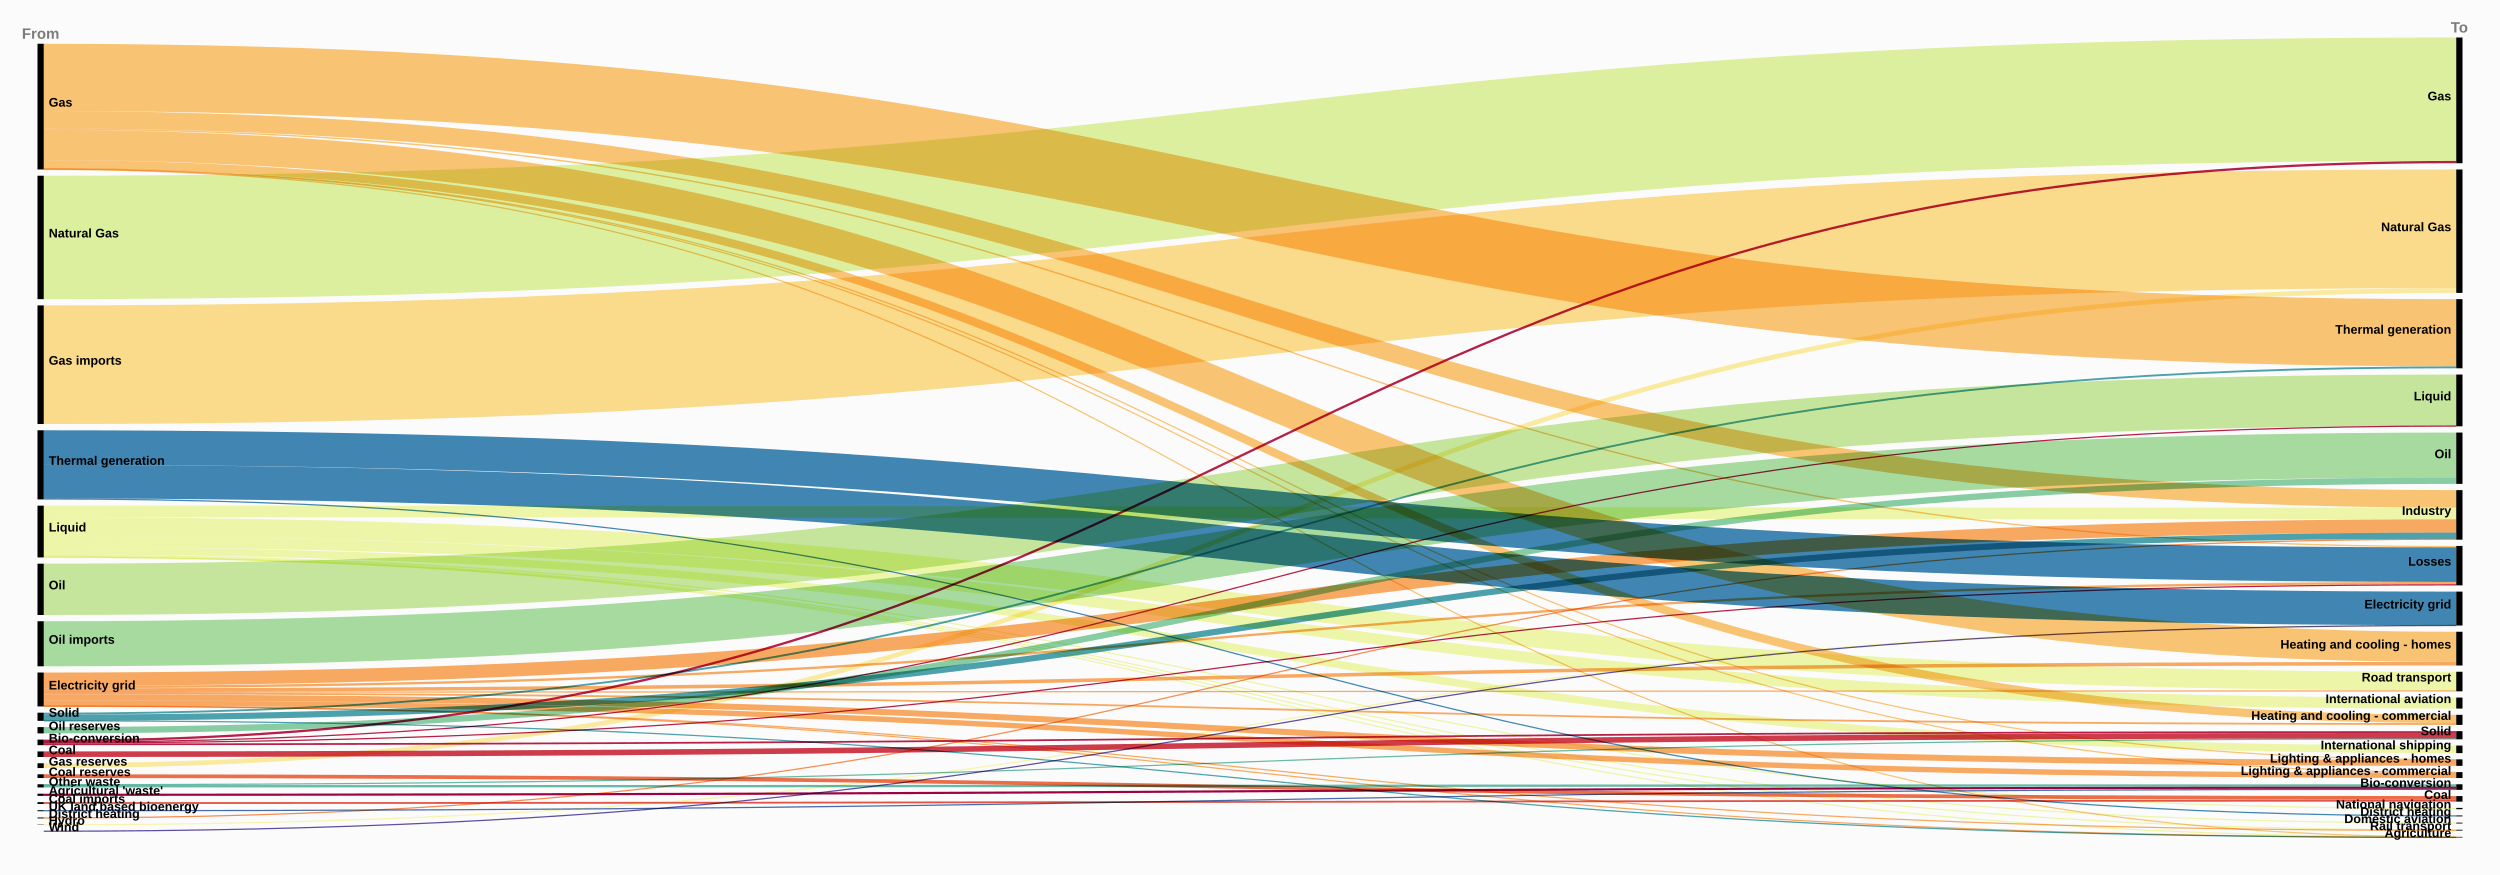
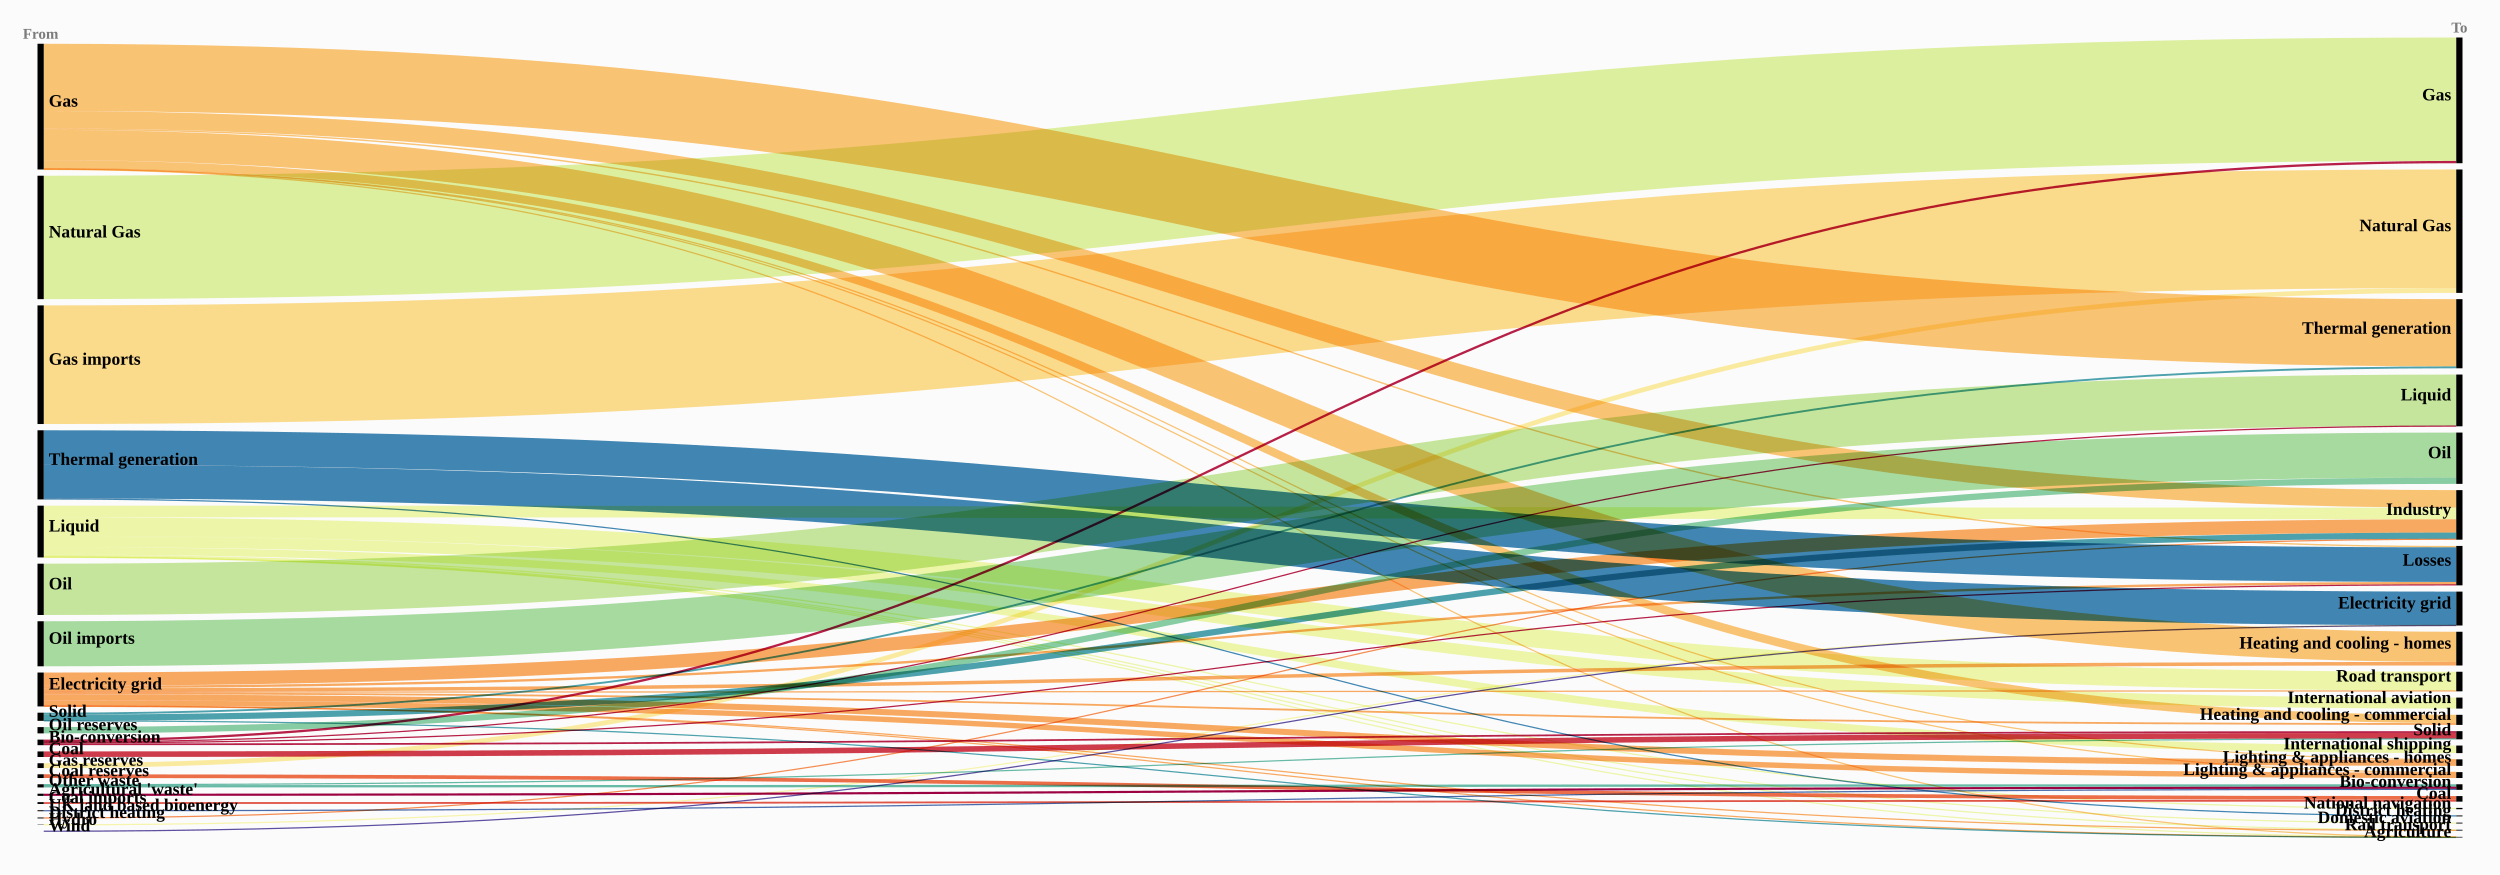
<svg xmlns="http://www.w3.org/2000/svg" width="2000" height="700" viewBox="0 0 2000 700">
  <rect width="2000" height="700" x="0" y="0" fill="#fbfbfb" id="backgorund" />
  <g transform="translate(30,30)" id="visualization">
    <g>
      <rect x="1935" y="0" height="100.584" width="5" fill="black" />
      <rect x="0" y="5" height="100.582" width="5" fill="black" />
      <rect x="0" y="110.582" height="98.737" width="5" fill="black" />
      <rect x="1935" y="105.584" height="98.737" width="5" fill="black" />
      <rect x="0" y="214.319" height="94.901" width="5" fill="black" />
      <rect x="0" y="314.22" height="55.309" width="5" fill="black" />
      <rect x="1935" y="209.321" height="55.309" width="5" fill="black" />
      <rect x="1935" y="269.629" height="41.417" width="5" fill="black" />
      <rect x="0" y="374.529" height="41.415" width="5" fill="black" />
      <rect x="0" y="420.944" height="41.056" width="5" fill="black" />
      <rect x="1935" y="316.046" height="41.055" width="5" fill="black" />
      <rect x="1935" y="362.101" height="39.646" width="5" fill="black" />
      <rect x="0" y="467" height="36.031" width="5" fill="black" />
      <rect x="1935" y="406.747" height="31.535" width="5" fill="black" />
      <rect x="1935" y="443.282" height="27.124" width="5" fill="black" />
      <rect x="0" y="508.031" height="27.123" width="5" fill="black" />
      <rect x="1935" y="475.406" height="26.991" width="5" fill="black" />
      <rect x="1935" y="507.397" height="15.667" width="5" fill="black" />
      <rect x="1935" y="528.065" height="8.797" width="5" fill="black" />
      <rect x="1935" y="541.862" height="8.065" width="5" fill="black" />
      <rect x="1935" y="554.927" height="6.52" width="5" fill="black" />
      <rect x="0" y="540.153" height="6.52" width="5" fill="black" />
      <rect x="1935" y="566.447" height="6.041" width="5" fill="black" />
      <rect x="1935" y="577.489" height="5.198" width="5" fill="black" />
      <rect x="0" y="551.673" height="5.024" width="5" fill="black" />
      <rect x="1935" y="587.687" height="4.729" width="5" fill="black" />
      <rect x="0" y="561.697" height="4.451" width="5" fill="black" />
      <rect x="1935" y="597.416" height="4.451" width="5" fill="black" />
      <rect x="0" y="571.149" height="4.448" width="5" fill="black" />
      <rect x="1935" y="606.868" height="4.447" width="5" fill="black" />
      <rect x="0" y="580.596" height="3.836" width="5" fill="black" />
      <rect x="0" y="589.432" height="2.984" width="5" fill="black" />
      <rect x="0" y="597.416" height="2.546" width="5" fill="black" />
      <rect x="0" y="604.962" height="1.746" width="5" fill="black" />
      <rect x="0" y="611.708" height="1.463" width="5" fill="black" />
      <rect x="1935" y="616.315" height="1.049" width="5" fill="black" />
      <rect x="0" y="618.171" height="0.824" width="5" fill="black" />
      <rect x="1935" y="622.364" height="0.753" width="5" fill="black" />
      <rect x="0" y="623.995" height="0.753" width="5" fill="black" />
      <rect x="1935" y="628.117" height="0.689" width="5" fill="black" />
      <rect x="1935" y="633.806" height="0.673" width="5" fill="black" />
      <rect x="1935" y="639.479" height="0.521" width="5" fill="black" />
      <rect x="0" y="629.748" height="0.248" width="5" fill="black" />
      <rect x="0" y="634.996" height="0.004" width="5" fill="black" />
    </g>
    <g fill="none" stroke-opacity="1">
      <g style="mix-blend-mode: multiply;">
        <path d="M5,590.924C970,590.924,970,608.359,1935,608.359" stroke="rgb(240, 112, 74)" stroke-width="2.984" />
      </g>
      <g style="mix-blend-mode: multiply;">
        <path d="M5,612.44C970,612.44,970,610.583,1935,610.583" stroke="rgb(228, 86, 73)" stroke-width="1.463" />
      </g>
      <g style="mix-blend-mode: multiply;">
        <path d="M5,554.185C970,554.185,970,354.589,1935,354.589" stroke="rgb(137, 207, 165)" stroke-width="5.024" />
      </g>
      <g style="mix-blend-mode: multiply;">
        <path d="M5,485.015C970,485.015,970,334.061,1935,334.061" stroke="rgb(169, 221, 162)" stroke-width="36.031" />
      </g>
      <g style="mix-blend-mode: multiply;">
        <path d="M5,582.514C970,582.514,970,202.403,1935,202.403" stroke="rgb(254, 238, 163)" stroke-width="3.836" />
      </g>
      <g style="mix-blend-mode: multiply;">
        <path d="M5,261.77C970,261.77,970,153.034,1935,153.034" stroke="rgb(254, 221, 141)" stroke-width="94.901" />
      </g>
      <g style="mix-blend-mode: multiply;">
        <path d="M5,618.583C970,618.583,970,601.456,1935,601.456" stroke="rgb(74, 108, 174)" stroke-width="1" />
      </g>
      <g style="mix-blend-mode: multiply;">
        <path d="M5,605.835C970,605.835,970,600.171,1935,600.171" stroke="rgb(158, 1, 66)" stroke-width="1.746" />
      </g>
      <g style="mix-blend-mode: multiply;">
        <path d="M5,599.021C970,599.021,970,598.357,1935,598.357" stroke="rgb(105, 189, 169)" stroke-width="1.882" />
      </g>
      <g style="mix-blend-mode: multiply;">
        <path d="M5,597.748C970,597.748,970,561.115,1935,561.115" stroke="rgb(105, 189, 169)" stroke-width="1" />
      </g>
      <g style="mix-blend-mode: multiply;">
        <path d="M5,573.373C970,573.373,970,558.559,1935,558.559" stroke="rgb(209, 60, 75)" stroke-width="4.448" />
      </g>
      <g style="mix-blend-mode: multiply;">
        <path d="M5,441.472C970,441.472,970,290.157,1935,290.157" stroke="rgb(200, 233, 159)" stroke-width="41.056" />
      </g>
      <g style="mix-blend-mode: multiply;">
        <path d="M5,159.951C970,159.951,970,49.368,1935,49.368" stroke="rgb(224, 243, 161)" stroke-width="98.737" />
      </g>
      <g style="mix-blend-mode: multiply;">
        <path d="M5,565.445C970,565.445,970,555.631,1935,555.631" stroke="rgb(185, 31, 72)" stroke-width="1.408" />
      </g>
      <g style="mix-blend-mode: multiply;">
        <path d="M5,563.725C970,563.725,970,310.865,1935,310.865" stroke="rgb(185, 31, 72)" stroke-width="1" />
      </g>
      <g style="mix-blend-mode: multiply;">
        <path d="M5,562.621C970,562.621,970,99.66,1935,99.66" stroke="rgb(185, 31, 72)" stroke-width="1.847" />
      </g>
      <g style="mix-blend-mode: multiply;">
        <path d="M5,564.323C970,564.323,970,437.865,1935,437.865" stroke="rgb(185, 31, 72)" stroke-width="1" />
      </g>
      <g style="mix-blend-mode: multiply;">
        <path d="M5,540.919C970,540.919,970,263.864,1935,263.864" stroke="rgb(78, 164, 176)" stroke-width="1.531" />
      </g>
      <g style="mix-blend-mode: multiply;">
        <path d="M5,31.889C970,31.889,970,236.209,1935,236.209" stroke="rgb(253, 198, 118)" stroke-width="53.778" />
      </g>
      <g style="mix-blend-mode: multiply;">
        <path d="M5,369.152C970,369.152,970,622.74,1935,622.74" stroke="rgb(66, 136, 181)" stroke-width="1" />
      </g>
      <g style="mix-blend-mode: multiply;">
        <path d="M5,355.34C970,355.34,970,456.718,1935,456.718" stroke="rgb(66, 136, 181)" stroke-width="26.872" />
      </g>
      <g style="mix-blend-mode: multiply;">
        <path d="M5,328.062C970,328.062,970,421.714,1935,421.714" stroke="rgb(66, 136, 181)" stroke-width="27.684" />
      </g>
      <g style="mix-blend-mode: multiply;">
        <path d="M5,634.998C970,634.998,970,470.404,1935,470.404" stroke="rgb(94, 79, 162)" stroke-width="1" />
      </g>
      <g style="mix-blend-mode: multiply;">
        <path d="M5,629.872C970,629.872,970,470.278,1935,470.278" stroke="rgb(251, 248, 176)" stroke-width="1" />
      </g>
      <g style="mix-blend-mode: multiply;">
        <path d="M5,519.604C970,519.604,970,436.502,1935,436.502" stroke="rgb(252, 172, 99)" stroke-width="1.892" />
      </g>
      <g style="mix-blend-mode: multiply;">
        <path d="M5,624.372C970,624.372,970,401.371,1935,401.371" stroke="rgb(248, 142, 83)" stroke-width="1" />
      </g>
      <g style="mix-blend-mode: multiply;">
        <path d="M5,521.965C970,521.965,970,500.983,1935,500.983" stroke="rgb(252, 172, 99)" stroke-width="2.829" />
      </g>
      <g style="mix-blend-mode: multiply;">
        <path d="M5,86.006C970,86.006,970,487.487,1935,487.487" stroke="rgb(253, 198, 118)" stroke-width="24.162" />
      </g>
      <g style="mix-blend-mode: multiply;">
        <path d="M5,524.758C970,524.758,970,549.195,1935,549.195" stroke="rgb(252, 172, 99)" stroke-width="1.465" />
      </g>
      <g style="mix-blend-mode: multiply;">
        <path d="M5,101.387C970,101.387,970,545.162,1935,545.162" stroke="rgb(253, 198, 118)" stroke-width="6.6" />
      </g>
      <g style="mix-blend-mode: multiply;">
        <path d="M5,527.902C970,527.902,970,580.275,1935,580.275" stroke="rgb(252, 172, 99)" stroke-width="4.824" />
      </g>
      <g style="mix-blend-mode: multiply;">
        <path d="M5,104.874C970,104.874,970,577.676,1935,577.676" stroke="rgb(253, 198, 118)" stroke-width="1" />
      </g>
      <g style="mix-blend-mode: multiply;">
        <path d="M5,532.468C970,532.468,970,590.263,1935,590.263" stroke="rgb(252, 172, 99)" stroke-width="4.307" />
      </g>
      <g style="mix-blend-mode: multiply;">
        <path d="M5,105.272C970,105.272,970,587.898,1935,587.898" stroke="rgb(253, 198, 118)" stroke-width="1" />
      </g>
      <g style="mix-blend-mode: multiply;">
        <path d="M5,513.345C970,513.345,970,390.733,1935,390.733" stroke="rgb(252, 172, 99)" stroke-width="10.628" />
      </g>
      <g style="mix-blend-mode: multiply;">
        <path d="M5,544.158C970,544.158,970,398.521,1935,398.521" stroke="rgb(78, 164, 176)" stroke-width="4.947" />
      </g>
      <g style="mix-blend-mode: multiply;">
        <path d="M5,379.176C970,379.176,970,380.771,1935,380.771" stroke="rgb(241, 249, 171)" stroke-width="9.295" />
      </g>
      <g style="mix-blend-mode: multiply;">
        <path d="M5,65.789C970,65.789,970,369.112,1935,369.112" stroke="rgb(253, 198, 118)" stroke-width="14.022" />
      </g>
      <g style="mix-blend-mode: multiply;">
        <path d="M5,535.049C970,535.049,970,639.854,1935,639.854" stroke="rgb(252, 172, 99)" stroke-width="1" />
      </g>
      <g style="mix-blend-mode: multiply;">
        <path d="M5,546.652C970,546.652,970,639.979,1935,639.979" stroke="rgb(78, 164, 176)" stroke-width="1" />
      </g>
      <g style="mix-blend-mode: multiply;">
        <path d="M5,415.858C970,415.858,970,639.664,1935,639.664" stroke="rgb(241, 249, 171)" stroke-width="1" />
      </g>
      <g style="mix-blend-mode: multiply;">
        <path d="M5,105.533C970,105.533,970,639.528,1935,639.528" stroke="rgb(253, 198, 118)" stroke-width="1" />
      </g>
      <g style="mix-blend-mode: multiply;">
        <path d="M5,523.702C970,523.702,970,522.742,1935,522.742" stroke="rgb(252, 172, 99)" stroke-width="1" />
      </g>
      <g style="mix-blend-mode: multiply;">
        <path d="M5,391.335C970,391.335,970,514.908,1935,514.908" stroke="rgb(241, 249, 171)" stroke-width="15.022" />
      </g>
      <g style="mix-blend-mode: multiply;">
        <path d="M5,534.783C970,534.783,970,634.317,1935,634.317" stroke="rgb(252, 172, 99)" stroke-width="1" />
      </g>
      <g style="mix-blend-mode: multiply;">
        <path d="M5,415.597C970,415.597,970,633.981,1935,633.981" stroke="rgb(241, 249, 171)" stroke-width="1" />
      </g>
      <g style="mix-blend-mode: multiply;">
        <path d="M5,415.078C970,415.078,970,628.461,1935,628.461" stroke="rgb(241, 249, 171)" stroke-width="1" />
      </g>
      <g style="mix-blend-mode: multiply;">
        <path d="M5,414.209C970,414.209,970,616.839,1935,616.839" stroke="rgb(241, 249, 171)" stroke-width="1.049" />
      </g>
      <g style="mix-blend-mode: multiply;">
        <path d="M5,403.245C970,403.245,970,532.463,1935,532.463" stroke="rgb(241, 249, 171)" stroke-width="8.797" />
      </g>
      <g style="mix-blend-mode: multiply;">
        <path d="M5,410.664C970,410.664,970,569.468,1935,569.468" stroke="rgb(241, 249, 171)" stroke-width="6.041" />
      </g>
      <g style="mix-blend-mode: multiply;">
        <path d="M5,73.362C970,73.362,970,407.309,1935,407.309" stroke="rgb(253, 198, 118)" stroke-width="1.125" />
      </g>
    </g>
    <g>
      <text x="1931" y="50.292" text-anchor="end">
-         <tspan alignment-baseline="middle" x="1931" style="font-family: Arial, sans-serif; font-size: 10px; fill: black; font-weight: bold;">Gas</tspan>
+         <tspan alignment-baseline="middle" x="1931" style="font-family: Times New Roman, serif; font-size: 14px; fill: black; font-weight: bold;">Gas</tspan>
      </text>
      <text x="9" y="55.291" text-anchor="start">
-         <tspan alignment-baseline="middle" x="9" style="font-family: Arial, sans-serif; font-size: 10px; fill: black; font-weight: bold;">Gas</tspan>
+         <tspan alignment-baseline="middle" x="9" style="font-family: Times New Roman, serif; font-size: 14px; fill: black; font-weight: bold;">Gas</tspan>
      </text>
      <text x="9" y="159.951" text-anchor="start">
-         <tspan alignment-baseline="middle" x="9" style="font-family: Arial, sans-serif; font-size: 10px; fill: black; font-weight: bold;">Natural Gas</tspan>
+         <tspan alignment-baseline="middle" x="9" style="font-family: Times New Roman, serif; font-size: 14px; fill: black; font-weight: bold;">Natural Gas</tspan>
      </text>
      <text x="1931" y="154.952" text-anchor="end">
-         <tspan alignment-baseline="middle" x="1931" style="font-family: Arial, sans-serif; font-size: 10px; fill: black; font-weight: bold;">Natural Gas</tspan>
+         <tspan alignment-baseline="middle" x="1931" style="font-family: Times New Roman, serif; font-size: 14px; fill: black; font-weight: bold;">Natural Gas</tspan>
      </text>
      <text x="9" y="261.77" text-anchor="start">
-         <tspan alignment-baseline="middle" x="9" style="font-family: Arial, sans-serif; font-size: 10px; fill: black; font-weight: bold;">Gas imports</tspan>
+         <tspan alignment-baseline="middle" x="9" style="font-family: Times New Roman, serif; font-size: 14px; fill: black; font-weight: bold;">Gas imports</tspan>
      </text>
      <text x="9" y="341.874" text-anchor="start">
-         <tspan alignment-baseline="middle" x="9" style="font-family: Arial, sans-serif; font-size: 10px; fill: black; font-weight: bold;">Thermal generation</tspan>
+         <tspan alignment-baseline="middle" x="9" style="font-family: Times New Roman, serif; font-size: 14px; fill: black; font-weight: bold;">Thermal generation</tspan>
      </text>
      <text x="1931" y="236.975" text-anchor="end">
-         <tspan alignment-baseline="middle" x="1931" style="font-family: Arial, sans-serif; font-size: 10px; fill: black; font-weight: bold;">Thermal generation</tspan>
+         <tspan alignment-baseline="middle" x="1931" style="font-family: Times New Roman, serif; font-size: 14px; fill: black; font-weight: bold;">Thermal generation</tspan>
      </text>
      <text x="1931" y="290.338" text-anchor="end">
-         <tspan alignment-baseline="middle" x="1931" style="font-family: Arial, sans-serif; font-size: 10px; fill: black; font-weight: bold;">Liquid</tspan>
+         <tspan alignment-baseline="middle" x="1931" style="font-family: Times New Roman, serif; font-size: 14px; fill: black; font-weight: bold;">Liquid</tspan>
      </text>
      <text x="9" y="395.236" text-anchor="start">
-         <tspan alignment-baseline="middle" x="9" style="font-family: Arial, sans-serif; font-size: 10px; fill: black; font-weight: bold;">Liquid</tspan>
+         <tspan alignment-baseline="middle" x="9" style="font-family: Times New Roman, serif; font-size: 14px; fill: black; font-weight: bold;">Liquid</tspan>
      </text>
      <text x="9" y="441.472" text-anchor="start">
-         <tspan alignment-baseline="middle" x="9" style="font-family: Arial, sans-serif; font-size: 10px; fill: black; font-weight: bold;">Oil</tspan>
+         <tspan alignment-baseline="middle" x="9" style="font-family: Times New Roman, serif; font-size: 14px; fill: black; font-weight: bold;">Oil</tspan>
      </text>
      <text x="1931" y="336.574" text-anchor="end">
-         <tspan alignment-baseline="middle" x="1931" style="font-family: Arial, sans-serif; font-size: 10px; fill: black; font-weight: bold;">Oil</tspan>
+         <tspan alignment-baseline="middle" x="1931" style="font-family: Times New Roman, serif; font-size: 14px; fill: black; font-weight: bold;">Oil</tspan>
      </text>
      <text x="1931" y="381.924" text-anchor="end">
-         <tspan alignment-baseline="middle" x="1931" style="font-family: Arial, sans-serif; font-size: 10px; fill: black; font-weight: bold;">Industry</tspan>
+         <tspan alignment-baseline="middle" x="1931" style="font-family: Times New Roman, serif; font-size: 14px; fill: black; font-weight: bold;">Industry</tspan>
      </text>
      <text x="9" y="485.015" text-anchor="start">
-         <tspan alignment-baseline="middle" x="9" style="font-family: Arial, sans-serif; font-size: 10px; fill: black; font-weight: bold;">Oil imports</tspan>
+         <tspan alignment-baseline="middle" x="9" style="font-family: Times New Roman, serif; font-size: 14px; fill: black; font-weight: bold;">Oil imports</tspan>
      </text>
      <text x="1931" y="422.515" text-anchor="end">
-         <tspan alignment-baseline="middle" x="1931" style="font-family: Arial, sans-serif; font-size: 10px; fill: black; font-weight: bold;">Losses</tspan>
+         <tspan alignment-baseline="middle" x="1931" style="font-family: Times New Roman, serif; font-size: 14px; fill: black; font-weight: bold;">Losses</tspan>
      </text>
      <text x="1931" y="456.844" text-anchor="end">
-         <tspan alignment-baseline="middle" x="1931" style="font-family: Arial, sans-serif; font-size: 10px; fill: black; font-weight: bold;">Electricity grid</tspan>
+         <tspan alignment-baseline="middle" x="1931" style="font-family: Times New Roman, serif; font-size: 14px; fill: black; font-weight: bold;">Electricity grid</tspan>
      </text>
      <text x="9" y="521.592" text-anchor="start">
-         <tspan alignment-baseline="middle" x="9" style="font-family: Arial, sans-serif; font-size: 10px; fill: black; font-weight: bold;">Electricity grid</tspan>
+         <tspan alignment-baseline="middle" x="9" style="font-family: Times New Roman, serif; font-size: 14px; fill: black; font-weight: bold;">Electricity grid</tspan>
      </text>
      <text x="1931" y="488.902" text-anchor="end">
-         <tspan alignment-baseline="middle" x="1931" style="font-family: Arial, sans-serif; font-size: 10px; fill: black; font-weight: bold;">Heating and cooling - homes</tspan>
+         <tspan alignment-baseline="middle" x="1931" style="font-family: Times New Roman, serif; font-size: 14px; fill: black; font-weight: bold;">Heating and cooling - homes</tspan>
      </text>
      <text x="1931" y="515.231" text-anchor="end">
-         <tspan alignment-baseline="middle" x="1931" style="font-family: Arial, sans-serif; font-size: 10px; fill: black; font-weight: bold;">Road transport</tspan>
+         <tspan alignment-baseline="middle" x="1931" style="font-family: Times New Roman, serif; font-size: 14px; fill: black; font-weight: bold;">Road transport</tspan>
      </text>
      <text x="1931" y="532.463" text-anchor="end">
-         <tspan alignment-baseline="middle" x="1931" style="font-family: Arial, sans-serif; font-size: 10px; fill: black; font-weight: bold;">International aviation</tspan>
+         <tspan alignment-baseline="middle" x="1931" style="font-family: Times New Roman, serif; font-size: 14px; fill: black; font-weight: bold;">International aviation</tspan>
      </text>
      <text x="1931" y="545.895" text-anchor="end">
-         <tspan alignment-baseline="middle" x="1931" style="font-family: Arial, sans-serif; font-size: 10px; fill: black; font-weight: bold;">Heating and cooling - commercial</tspan>
+         <tspan alignment-baseline="middle" x="1931" style="font-family: Times New Roman, serif; font-size: 14px; fill: black; font-weight: bold;">Heating and cooling - commercial</tspan>
      </text>
      <text x="1931" y="558.187" text-anchor="end">
-         <tspan alignment-baseline="middle" x="1931" style="font-family: Arial, sans-serif; font-size: 10px; fill: black; font-weight: bold;">Solid</tspan>
+         <tspan alignment-baseline="middle" x="1931" style="font-family: Times New Roman, serif; font-size: 14px; fill: black; font-weight: bold;">Solid</tspan>
      </text>
      <text x="9" y="543.413" text-anchor="start">
-         <tspan alignment-baseline="middle" x="9" style="font-family: Arial, sans-serif; font-size: 10px; fill: black; font-weight: bold;">Solid</tspan>
+         <tspan alignment-baseline="middle" x="9" style="font-family: Times New Roman, serif; font-size: 14px; fill: black; font-weight: bold;">Solid</tspan>
      </text>
      <text x="1931" y="569.468" text-anchor="end">
-         <tspan alignment-baseline="middle" x="1931" style="font-family: Arial, sans-serif; font-size: 10px; fill: black; font-weight: bold;">International shipping</tspan>
+         <tspan alignment-baseline="middle" x="1931" style="font-family: Times New Roman, serif; font-size: 14px; fill: black; font-weight: bold;">International shipping</tspan>
      </text>
      <text x="1931" y="580.088" text-anchor="end">
-         <tspan alignment-baseline="middle" x="1931" style="font-family: Arial, sans-serif; font-size: 10px; fill: black; font-weight: bold;">Lighting &amp; appliances - homes</tspan>
+         <tspan alignment-baseline="middle" x="1931" style="font-family: Times New Roman, serif; font-size: 14px; fill: black; font-weight: bold;">Lighting &amp; appliances - homes</tspan>
      </text>
      <text x="9" y="554.185" text-anchor="start">
-         <tspan alignment-baseline="middle" x="9" style="font-family: Arial, sans-serif; font-size: 10px; fill: black; font-weight: bold;">Oil reserves</tspan>
+         <tspan alignment-baseline="middle" x="9" style="font-family: Times New Roman, serif; font-size: 14px; fill: black; font-weight: bold;">Oil reserves</tspan>
      </text>
      <text x="1931" y="590.051" text-anchor="end">
-         <tspan alignment-baseline="middle" x="1931" style="font-family: Arial, sans-serif; font-size: 10px; fill: black; font-weight: bold;">Lighting &amp; appliances - commercial</tspan>
+         <tspan alignment-baseline="middle" x="1931" style="font-family: Times New Roman, serif; font-size: 14px; fill: black; font-weight: bold;">Lighting &amp; appliances - commercial</tspan>
      </text>
      <text x="9" y="563.923" text-anchor="start">
-         <tspan alignment-baseline="middle" x="9" style="font-family: Arial, sans-serif; font-size: 10px; fill: black; font-weight: bold;">Bio-conversion</tspan>
+         <tspan alignment-baseline="middle" x="9" style="font-family: Times New Roman, serif; font-size: 14px; fill: black; font-weight: bold;">Bio-conversion</tspan>
      </text>
      <text x="1931" y="599.642" text-anchor="end">
-         <tspan alignment-baseline="middle" x="1931" style="font-family: Arial, sans-serif; font-size: 10px; fill: black; font-weight: bold;">Bio-conversion</tspan>
+         <tspan alignment-baseline="middle" x="1931" style="font-family: Times New Roman, serif; font-size: 14px; fill: black; font-weight: bold;">Bio-conversion</tspan>
      </text>
      <text x="9" y="573.373" text-anchor="start">
-         <tspan alignment-baseline="middle" x="9" style="font-family: Arial, sans-serif; font-size: 10px; fill: black; font-weight: bold;">Coal</tspan>
+         <tspan alignment-baseline="middle" x="9" style="font-family: Times New Roman, serif; font-size: 14px; fill: black; font-weight: bold;">Coal</tspan>
      </text>
      <text x="1931" y="609.091" text-anchor="end">
-         <tspan alignment-baseline="middle" x="1931" style="font-family: Arial, sans-serif; font-size: 10px; fill: black; font-weight: bold;">Coal</tspan>
+         <tspan alignment-baseline="middle" x="1931" style="font-family: Times New Roman, serif; font-size: 14px; fill: black; font-weight: bold;">Coal</tspan>
      </text>
      <text x="9" y="582.514" text-anchor="start">
-         <tspan alignment-baseline="middle" x="9" style="font-family: Arial, sans-serif; font-size: 10px; fill: black; font-weight: bold;">Gas reserves</tspan>
+         <tspan alignment-baseline="middle" x="9" style="font-family: Times New Roman, serif; font-size: 14px; fill: black; font-weight: bold;">Gas reserves</tspan>
      </text>
      <text x="9" y="590.924" text-anchor="start">
-         <tspan alignment-baseline="middle" x="9" style="font-family: Arial, sans-serif; font-size: 10px; fill: black; font-weight: bold;">Coal reserves</tspan>
+         <tspan alignment-baseline="middle" x="9" style="font-family: Times New Roman, serif; font-size: 14px; fill: black; font-weight: bold;">Coal reserves</tspan>
      </text>
      <text x="9" y="598.689" text-anchor="start">
-         <tspan alignment-baseline="middle" x="9" style="font-family: Arial, sans-serif; font-size: 10px; fill: black; font-weight: bold;">Other waste</tspan>
+         <tspan alignment-baseline="middle" x="9" style="font-family: Times New Roman, serif; font-size: 14px; fill: black; font-weight: bold;">Other waste</tspan>
      </text>
      <text x="9" y="605.835" text-anchor="start">
-         <tspan alignment-baseline="middle" x="9" style="font-family: Arial, sans-serif; font-size: 10px; fill: black; font-weight: bold;">Agricultural 'waste'</tspan>
+         <tspan alignment-baseline="middle" x="9" style="font-family: Times New Roman, serif; font-size: 14px; fill: black; font-weight: bold;">Agricultural 'waste'</tspan>
      </text>
      <text x="9" y="612.44" text-anchor="start">
-         <tspan alignment-baseline="middle" x="9" style="font-family: Arial, sans-serif; font-size: 10px; fill: black; font-weight: bold;">Coal imports</tspan>
+         <tspan alignment-baseline="middle" x="9" style="font-family: Times New Roman, serif; font-size: 14px; fill: black; font-weight: bold;">Coal imports</tspan>
      </text>
      <text x="1931" y="616.839" text-anchor="end">
-         <tspan alignment-baseline="middle" x="1931" style="font-family: Arial, sans-serif; font-size: 10px; fill: black; font-weight: bold;">National navigation</tspan>
+         <tspan alignment-baseline="middle" x="1931" style="font-family: Times New Roman, serif; font-size: 14px; fill: black; font-weight: bold;">National navigation</tspan>
      </text>
      <text x="9" y="618.583" text-anchor="start">
-         <tspan alignment-baseline="middle" x="9" style="font-family: Arial, sans-serif; font-size: 10px; fill: black; font-weight: bold;">UK land based bioenergy</tspan>
+         <tspan alignment-baseline="middle" x="9" style="font-family: Times New Roman, serif; font-size: 14px; fill: black; font-weight: bold;">UK land based bioenergy</tspan>
      </text>
      <text x="1931" y="622.74" text-anchor="end">
-         <tspan alignment-baseline="middle" x="1931" style="font-family: Arial, sans-serif; font-size: 10px; fill: black; font-weight: bold;">District heating</tspan>
+         <tspan alignment-baseline="middle" x="1931" style="font-family: Times New Roman, serif; font-size: 14px; fill: black; font-weight: bold;">District heating</tspan>
      </text>
      <text x="9" y="624.372" text-anchor="start">
-         <tspan alignment-baseline="middle" x="9" style="font-family: Arial, sans-serif; font-size: 10px; fill: black; font-weight: bold;">District heating</tspan>
+         <tspan alignment-baseline="middle" x="9" style="font-family: Times New Roman, serif; font-size: 14px; fill: black; font-weight: bold;">District heating</tspan>
      </text>
      <text x="1931" y="628.461" text-anchor="end">
-         <tspan alignment-baseline="middle" x="1931" style="font-family: Arial, sans-serif; font-size: 10px; fill: black; font-weight: bold;">Domestic aviation</tspan>
+         <tspan alignment-baseline="middle" x="1931" style="font-family: Times New Roman, serif; font-size: 14px; fill: black; font-weight: bold;">Domestic aviation</tspan>
      </text>
      <text x="1931" y="634.143" text-anchor="end">
-         <tspan alignment-baseline="middle" x="1931" style="font-family: Arial, sans-serif; font-size: 10px; fill: black; font-weight: bold;">Rail transport</tspan>
+         <tspan alignment-baseline="middle" x="1931" style="font-family: Times New Roman, serif; font-size: 14px; fill: black; font-weight: bold;">Rail transport</tspan>
      </text>
      <text x="1931" y="639.739" text-anchor="end">
-         <tspan alignment-baseline="middle" x="1931" style="font-family: Arial, sans-serif; font-size: 10px; fill: black; font-weight: bold;">Agriculture</tspan>
+         <tspan alignment-baseline="middle" x="1931" style="font-family: Times New Roman, serif; font-size: 14px; fill: black; font-weight: bold;">Agriculture</tspan>
      </text>
      <text x="9" y="629.872" text-anchor="start">
-         <tspan alignment-baseline="middle" x="9" style="font-family: Arial, sans-serif; font-size: 10px; fill: black; font-weight: bold;">Hydro</tspan>
+         <tspan alignment-baseline="middle" x="9" style="font-family: Times New Roman, serif; font-size: 14px; fill: black; font-weight: bold;">Hydro</tspan>
      </text>
      <text x="9" y="634.998" text-anchor="start">
-         <tspan alignment-baseline="middle" x="9" style="font-family: Arial, sans-serif; font-size: 10px; fill: black; font-weight: bold;">Wind</tspan>
+         <tspan alignment-baseline="middle" x="9" style="font-family: Times New Roman, serif; font-size: 14px; fill: black; font-weight: bold;">Wind</tspan>
      </text>
    </g>
    <g>
-       <text x="1937.5" y="-4" text-anchor="middle" style="font-family: Arial, sans-serif; font-size: 12px; fill: rgb(123, 123, 123); font-weight: bold;">To</text>
-       <text x="2.5" y="1" text-anchor="middle" style="font-family: Arial, sans-serif; font-size: 12px; fill: rgb(123, 123, 123); font-weight: bold;">From</text>
+       <text x="1937.5" y="-4" text-anchor="middle" style="font-family: Times New Roman, serif; font-size: 12px; fill: rgb(123, 123, 123); font-weight: bold;">To</text>
+       <text x="2.5" y="1" text-anchor="middle" style="font-family: Times New Roman, serif; font-size: 12px; fill: rgb(123, 123, 123); font-weight: bold;">From</text>
    </g>
  </g>
</svg>
